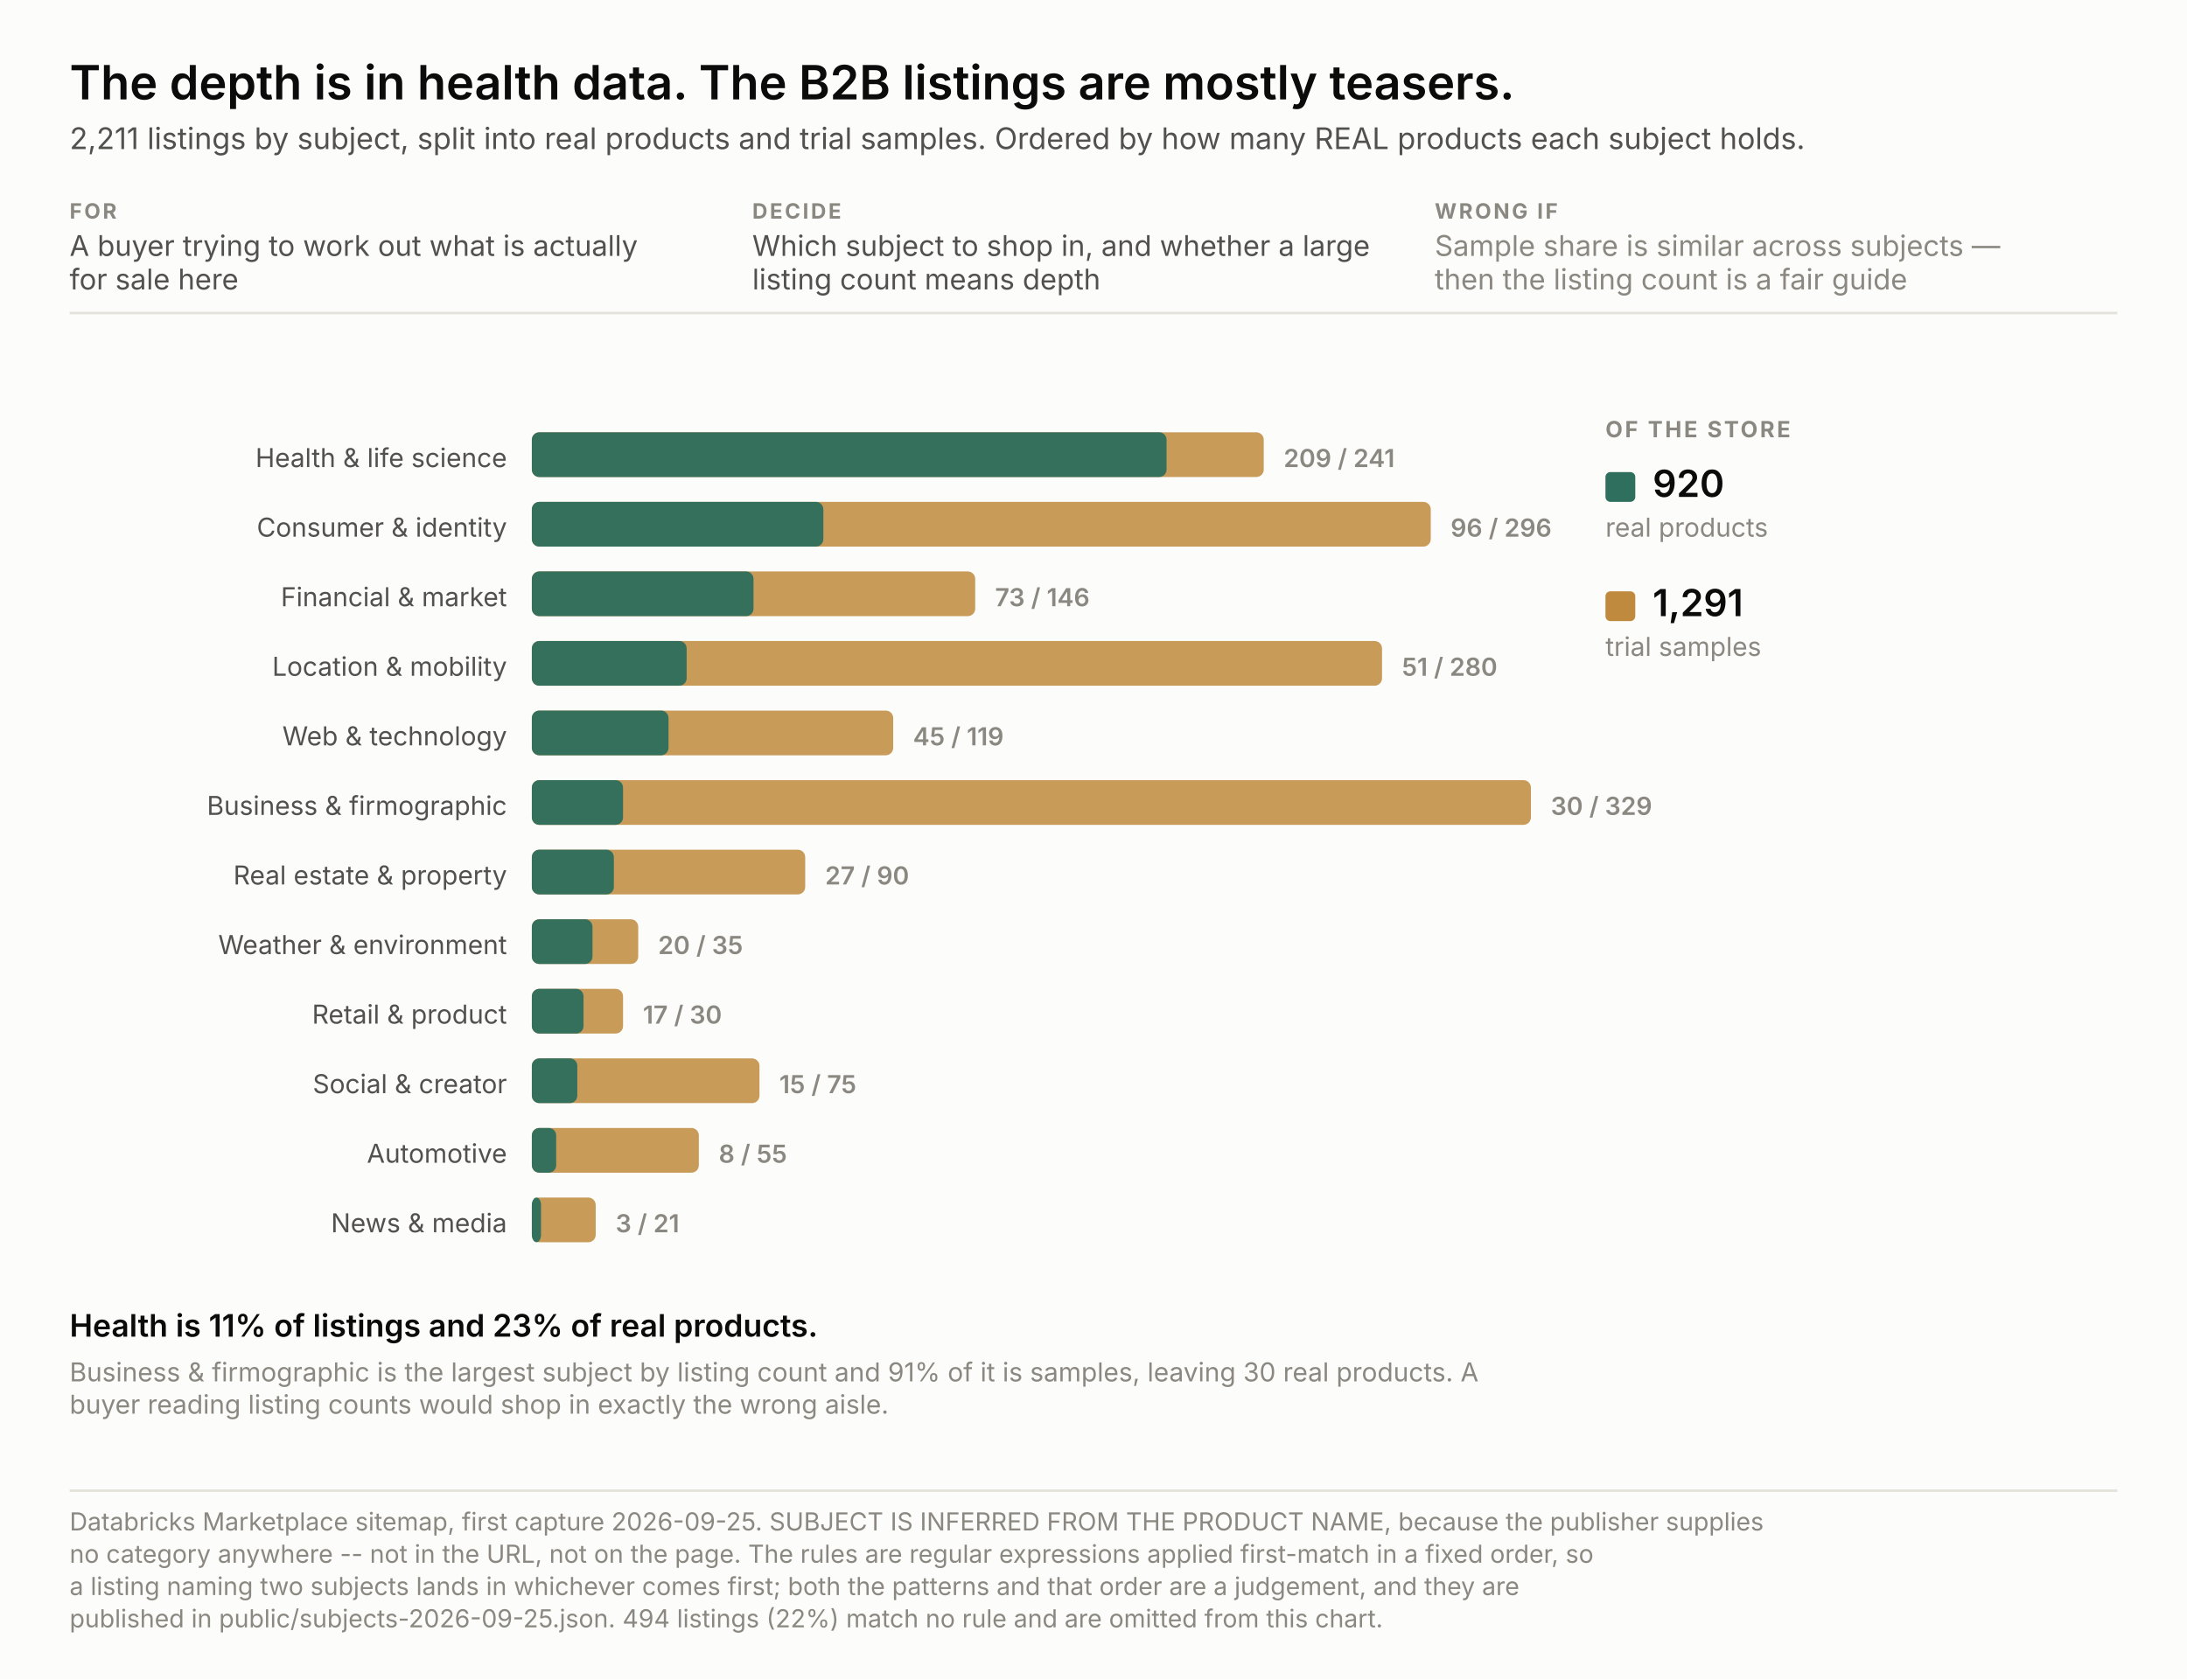
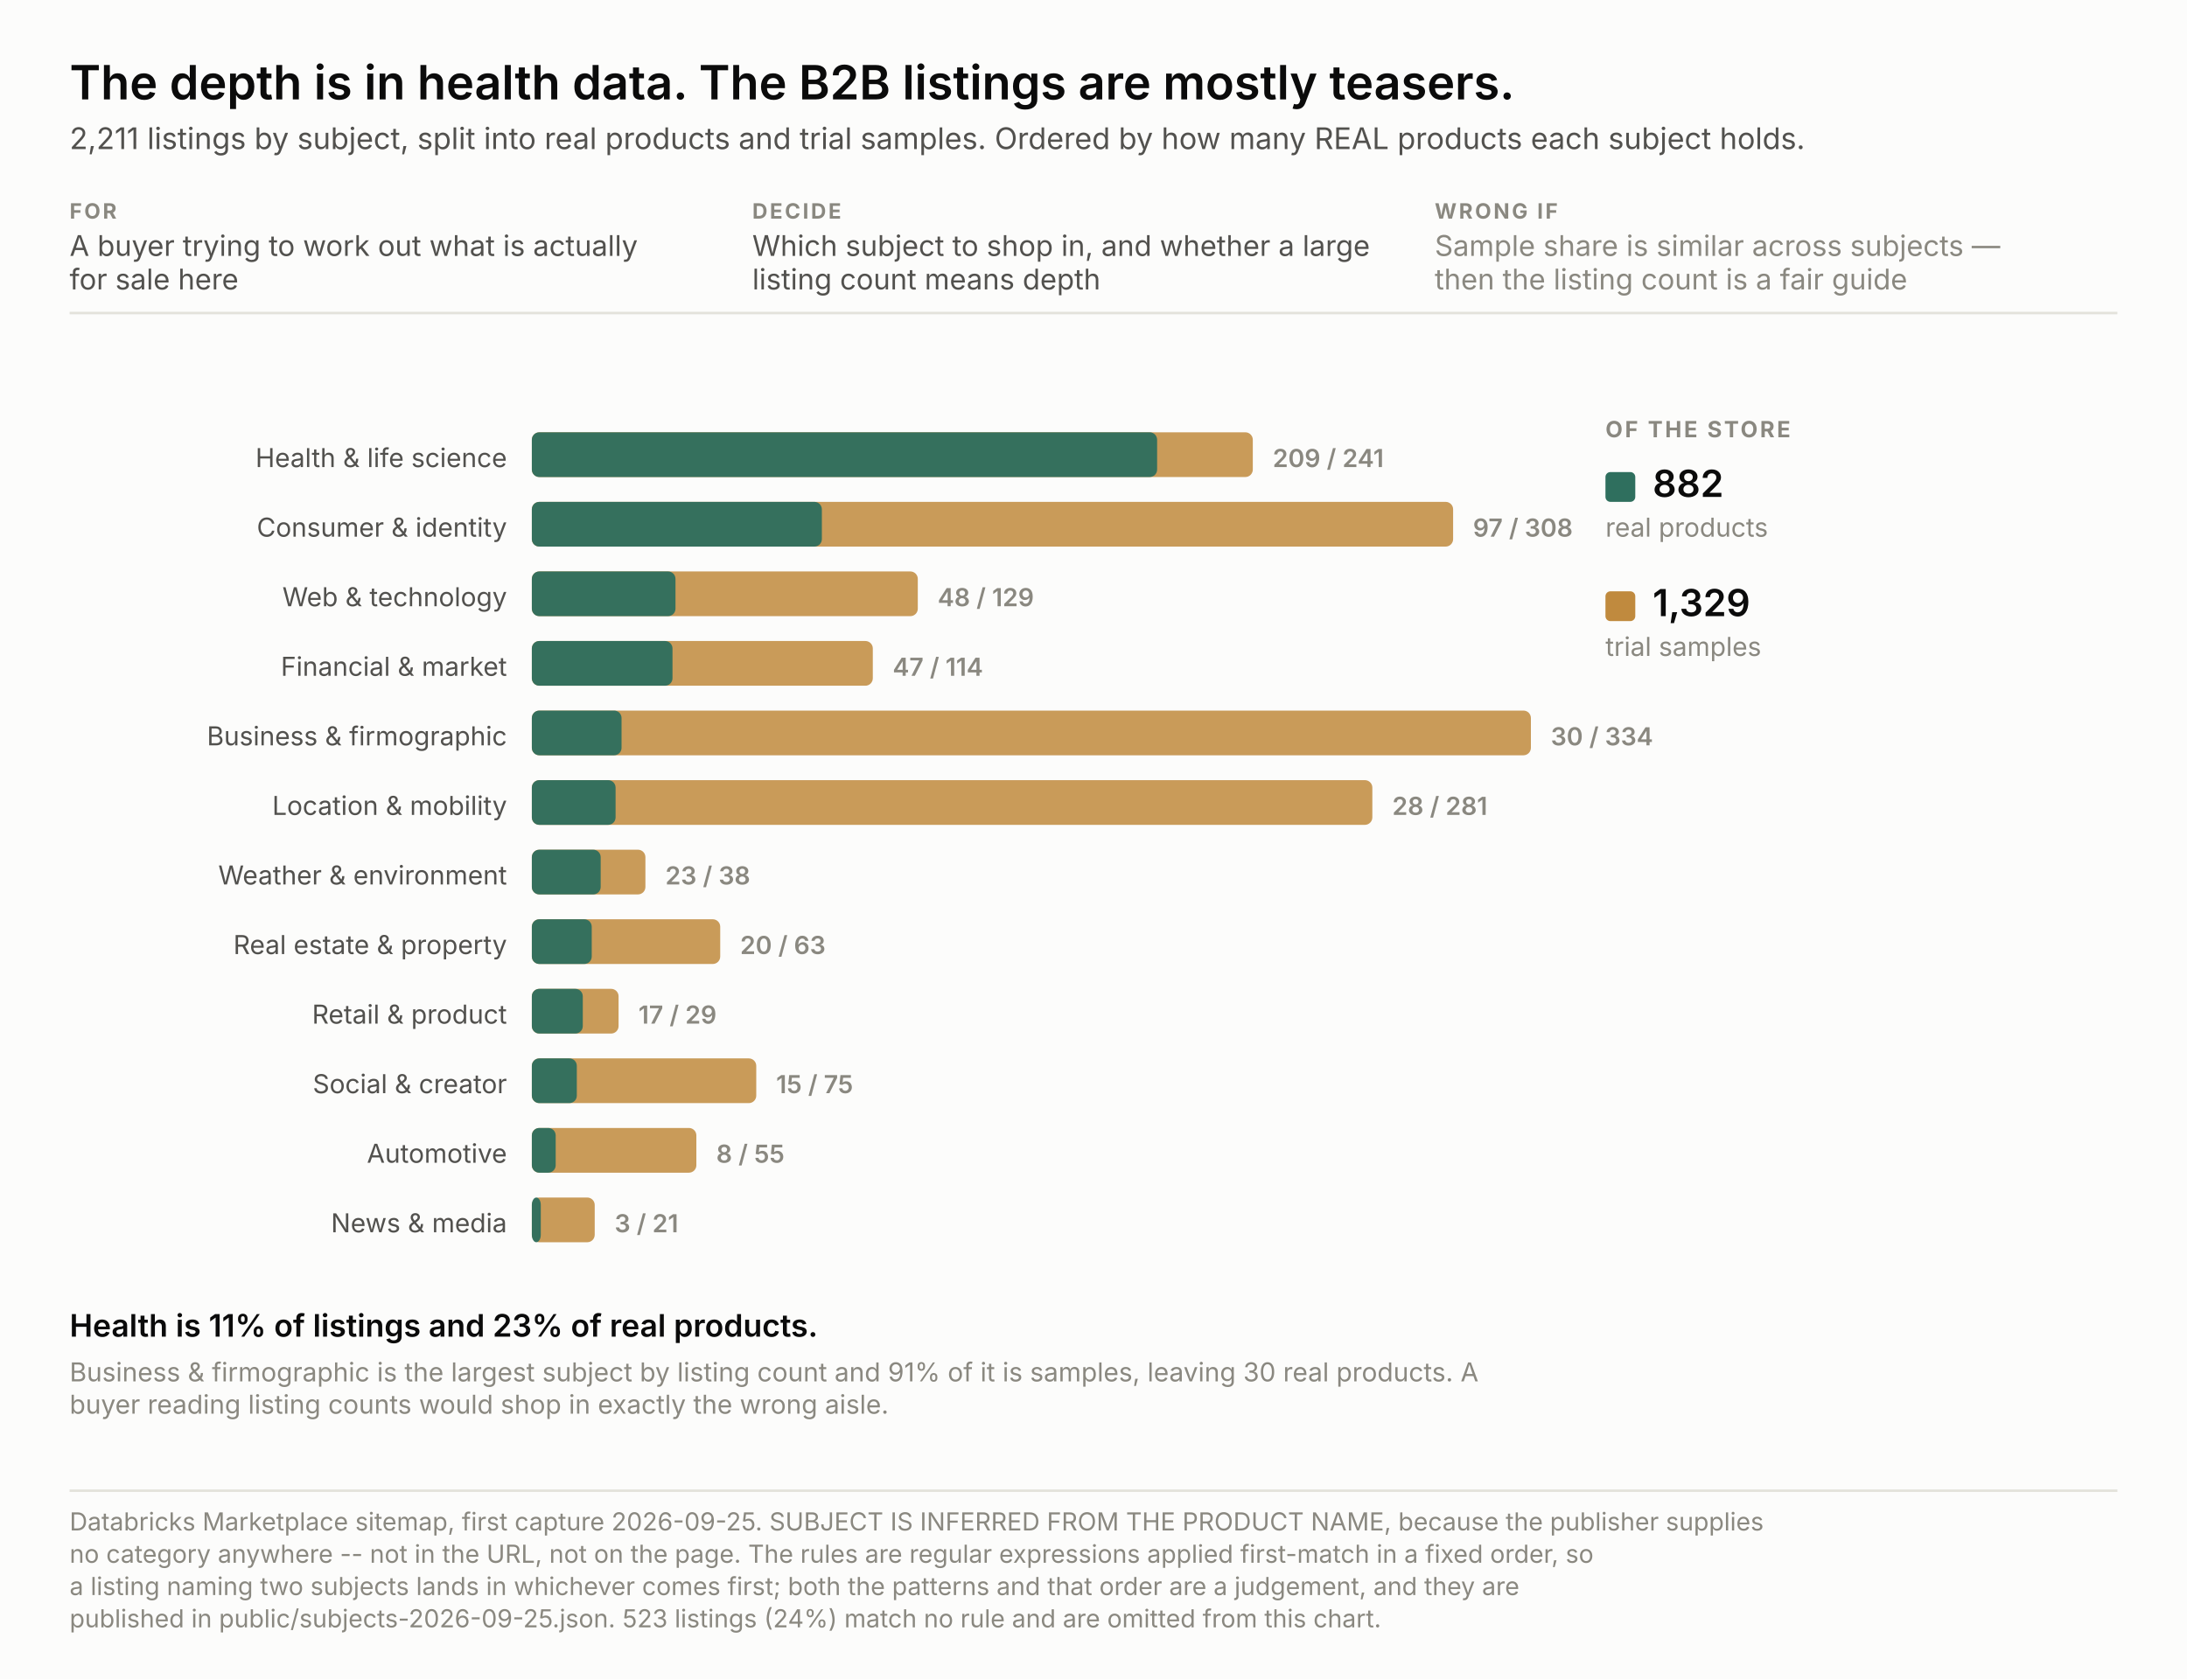
<svg xmlns="http://www.w3.org/2000/svg" width="880" height="676" viewBox="0 0 880 676" font-family="system-ui, -apple-system, &quot;Segoe UI&quot;, sans-serif">
  <rect width="880" height="676" fill="#fcfcfb" />
  <text x="28.0" y="40.0" font-size="19" fill="#0b0b0b" text-anchor="start" font-weight="600" style="font-variant-numeric: tabular-nums">The depth is in health data. The B2B listings are mostly teasers.</text>
  <text x="28.0" y="60.0" font-size="12" fill="#52514e" text-anchor="start" font-weight="normal" style="font-variant-numeric: tabular-nums">2,211 listings by subject, split into real products and trial samples. Ordered by how many REAL products each subject holds.</text>
  <text x="28.0" y="88.0" font-size="8.5" fill="#8a8880" text-anchor="start" font-weight="700" letter-spacing="0.9" style="font-variant-numeric: tabular-nums">FOR</text>
  <text x="28.0" y="103.0" font-size="11.5" fill="#52514e" text-anchor="start" font-weight="normal" style="font-variant-numeric: tabular-nums">A buyer trying to work out what is actually</text>
  <text x="28.0" y="116.5" font-size="11.5" fill="#52514e" text-anchor="start" font-weight="normal" style="font-variant-numeric: tabular-nums">for sale here</text>
  <text x="302.7" y="88.0" font-size="8.5" fill="#8a8880" text-anchor="start" font-weight="700" letter-spacing="0.9" style="font-variant-numeric: tabular-nums">DECIDE</text>
  <text x="302.7" y="103.0" font-size="11.5" fill="#52514e" text-anchor="start" font-weight="normal" style="font-variant-numeric: tabular-nums">Which subject to shop in, and whether a large</text>
  <text x="302.7" y="116.5" font-size="11.5" fill="#52514e" text-anchor="start" font-weight="normal" style="font-variant-numeric: tabular-nums">listing count means depth</text>
  <text x="577.3" y="88.0" font-size="8.5" fill="#8a8880" text-anchor="start" font-weight="700" letter-spacing="0.9" style="font-variant-numeric: tabular-nums">WRONG IF</text>
  <text x="577.3" y="103.0" font-size="11.5" fill="#8a8880" text-anchor="start" font-weight="normal" style="font-variant-numeric: tabular-nums">Sample share is similar across subjects —</text>
  <text x="577.3" y="116.5" font-size="11.5" fill="#8a8880" text-anchor="start" font-weight="normal" style="font-variant-numeric: tabular-nums">then the listing count is a fair guide</text>
  <line x1="28" y1="126.0" x2="852" y2="126.0" stroke="#e3e2db" />
-   <rect x="214" y="174.0" width="294.5" height="18" rx="3" fill="#c08a3e" fill-opacity="0.85" />
-   <rect x="214" y="174.0" width="255.4" height="18" rx="3" fill="#2f6f5e" fill-opacity="0.95" />
+   <rect x="214" y="174.0" width="290.1" height="18" rx="3" fill="#c08a3e" fill-opacity="0.85" />
+   <rect x="214" y="174.0" width="251.6" height="18" rx="3" fill="#2f6f5e" fill-opacity="0.95" />
  <text x="204.0" y="188.0" font-size="10.5" fill="#52514e" text-anchor="end" font-weight="normal" style="font-variant-numeric: tabular-nums">Health &amp; life science</text>
-   <text x="516.5" y="188.0" fill="none" stroke="#fcfcfb" stroke-width="3.4" stroke-linejoin="round" font-size="10" text-anchor="start" font-weight="600" style="font-variant-numeric: tabular-nums">209 / 241</text>
-   <text x="516.5" y="188.0" fill="#8a8880" font-size="10" text-anchor="start" font-weight="600" style="font-variant-numeric: tabular-nums">209 / 241</text>
-   <rect x="214" y="202.0" width="361.7" height="18" rx="3" fill="#c08a3e" fill-opacity="0.85" />
-   <rect x="214" y="202.0" width="117.3" height="18" rx="3" fill="#2f6f5e" fill-opacity="0.95" />
+   <text x="512.1" y="188.0" fill="none" stroke="#fcfcfb" stroke-width="3.4" stroke-linejoin="round" font-size="10" text-anchor="start" font-weight="600" style="font-variant-numeric: tabular-nums">209 / 241</text>
+   <text x="512.1" y="188.0" fill="#8a8880" font-size="10" text-anchor="start" font-weight="600" style="font-variant-numeric: tabular-nums">209 / 241</text>
+   <rect x="214" y="202.0" width="370.7" height="18" rx="3" fill="#c08a3e" fill-opacity="0.85" />
+   <rect x="214" y="202.0" width="116.7" height="18" rx="3" fill="#2f6f5e" fill-opacity="0.95" />
  <text x="204.0" y="216.0" font-size="10.5" fill="#52514e" text-anchor="end" font-weight="normal" style="font-variant-numeric: tabular-nums">Consumer &amp; identity</text>
-   <text x="583.7" y="216.0" fill="none" stroke="#fcfcfb" stroke-width="3.4" stroke-linejoin="round" font-size="10" text-anchor="start" font-weight="600" style="font-variant-numeric: tabular-nums">96 / 296</text>
-   <text x="583.7" y="216.0" fill="#8a8880" font-size="10" text-anchor="start" font-weight="600" style="font-variant-numeric: tabular-nums">96 / 296</text>
-   <rect x="214" y="230.0" width="178.4" height="18" rx="3" fill="#c08a3e" fill-opacity="0.85" />
-   <rect x="214" y="230.0" width="89.2" height="18" rx="3" fill="#2f6f5e" fill-opacity="0.95" />
-   <text x="204.0" y="244.0" font-size="10.5" fill="#52514e" text-anchor="end" font-weight="normal" style="font-variant-numeric: tabular-nums">Financial &amp; market</text>
-   <text x="400.4" y="244.0" fill="none" stroke="#fcfcfb" stroke-width="3.4" stroke-linejoin="round" font-size="10" text-anchor="start" font-weight="600" style="font-variant-numeric: tabular-nums">73 / 146</text>
-   <text x="400.4" y="244.0" fill="#8a8880" font-size="10" text-anchor="start" font-weight="600" style="font-variant-numeric: tabular-nums">73 / 146</text>
-   <rect x="214" y="258.0" width="342.1" height="18" rx="3" fill="#c08a3e" fill-opacity="0.85" />
-   <rect x="214" y="258.0" width="62.3" height="18" rx="3" fill="#2f6f5e" fill-opacity="0.95" />
-   <text x="204.0" y="272.0" font-size="10.5" fill="#52514e" text-anchor="end" font-weight="normal" style="font-variant-numeric: tabular-nums">Location &amp; mobility</text>
-   <text x="564.1" y="272.0" fill="none" stroke="#fcfcfb" stroke-width="3.4" stroke-linejoin="round" font-size="10" text-anchor="start" font-weight="600" style="font-variant-numeric: tabular-nums">51 / 280</text>
-   <text x="564.1" y="272.0" fill="#8a8880" font-size="10" text-anchor="start" font-weight="600" style="font-variant-numeric: tabular-nums">51 / 280</text>
-   <rect x="214" y="286.0" width="145.4" height="18" rx="3" fill="#c08a3e" fill-opacity="0.85" />
-   <rect x="214" y="286.0" width="55.0" height="18" rx="3" fill="#2f6f5e" fill-opacity="0.95" />
-   <text x="204.0" y="300.0" font-size="10.5" fill="#52514e" text-anchor="end" font-weight="normal" style="font-variant-numeric: tabular-nums">Web &amp; technology</text>
-   <text x="367.4" y="300.0" fill="none" stroke="#fcfcfb" stroke-width="3.4" stroke-linejoin="round" font-size="10" text-anchor="start" font-weight="600" style="font-variant-numeric: tabular-nums">45 / 119</text>
-   <text x="367.4" y="300.0" fill="#8a8880" font-size="10" text-anchor="start" font-weight="600" style="font-variant-numeric: tabular-nums">45 / 119</text>
-   <rect x="214" y="314.0" width="402.0" height="18" rx="3" fill="#c08a3e" fill-opacity="0.85" />
-   <rect x="214" y="314.0" width="36.7" height="18" rx="3" fill="#2f6f5e" fill-opacity="0.95" />
-   <text x="204.0" y="328.0" font-size="10.5" fill="#52514e" text-anchor="end" font-weight="normal" style="font-variant-numeric: tabular-nums">Business &amp; firmographic</text>
-   <text x="624.0" y="328.0" fill="none" stroke="#fcfcfb" stroke-width="3.4" stroke-linejoin="round" font-size="10" text-anchor="start" font-weight="600" style="font-variant-numeric: tabular-nums">30 / 329</text>
-   <text x="624.0" y="328.0" fill="#8a8880" font-size="10" text-anchor="start" font-weight="600" style="font-variant-numeric: tabular-nums">30 / 329</text>
-   <rect x="214" y="342.0" width="110.0" height="18" rx="3" fill="#c08a3e" fill-opacity="0.85" />
-   <rect x="214" y="342.0" width="33.0" height="18" rx="3" fill="#2f6f5e" fill-opacity="0.95" />
-   <text x="204.0" y="356.0" font-size="10.5" fill="#52514e" text-anchor="end" font-weight="normal" style="font-variant-numeric: tabular-nums">Real estate &amp; property</text>
-   <text x="332.0" y="356.0" fill="none" stroke="#fcfcfb" stroke-width="3.4" stroke-linejoin="round" font-size="10" text-anchor="start" font-weight="600" style="font-variant-numeric: tabular-nums">27 / 90</text>
-   <text x="332.0" y="356.0" fill="#8a8880" font-size="10" text-anchor="start" font-weight="600" style="font-variant-numeric: tabular-nums">27 / 90</text>
-   <rect x="214" y="370.0" width="42.8" height="18" rx="3" fill="#c08a3e" fill-opacity="0.85" />
-   <rect x="214" y="370.0" width="24.4" height="18" rx="3" fill="#2f6f5e" fill-opacity="0.95" />
-   <text x="204.0" y="384.0" font-size="10.5" fill="#52514e" text-anchor="end" font-weight="normal" style="font-variant-numeric: tabular-nums">Weather &amp; environment</text>
-   <text x="264.8" y="384.0" fill="none" stroke="#fcfcfb" stroke-width="3.4" stroke-linejoin="round" font-size="10" text-anchor="start" font-weight="600" style="font-variant-numeric: tabular-nums">20 / 35</text>
-   <text x="264.8" y="384.0" fill="#8a8880" font-size="10" text-anchor="start" font-weight="600" style="font-variant-numeric: tabular-nums">20 / 35</text>
-   <rect x="214" y="398.0" width="36.7" height="18" rx="3" fill="#c08a3e" fill-opacity="0.85" />
-   <rect x="214" y="398.0" width="20.8" height="18" rx="3" fill="#2f6f5e" fill-opacity="0.95" />
+   <text x="592.7" y="216.0" fill="none" stroke="#fcfcfb" stroke-width="3.4" stroke-linejoin="round" font-size="10" text-anchor="start" font-weight="600" style="font-variant-numeric: tabular-nums">97 / 308</text>
+   <text x="592.7" y="216.0" fill="#8a8880" font-size="10" text-anchor="start" font-weight="600" style="font-variant-numeric: tabular-nums">97 / 308</text>
+   <rect x="214" y="230.0" width="155.3" height="18" rx="3" fill="#c08a3e" fill-opacity="0.85" />
+   <rect x="214" y="230.0" width="57.8" height="18" rx="3" fill="#2f6f5e" fill-opacity="0.95" />
+   <text x="204.0" y="244.0" font-size="10.5" fill="#52514e" text-anchor="end" font-weight="normal" style="font-variant-numeric: tabular-nums">Web &amp; technology</text>
+   <text x="377.3" y="244.0" fill="none" stroke="#fcfcfb" stroke-width="3.4" stroke-linejoin="round" font-size="10" text-anchor="start" font-weight="600" style="font-variant-numeric: tabular-nums">48 / 129</text>
+   <text x="377.3" y="244.0" fill="#8a8880" font-size="10" text-anchor="start" font-weight="600" style="font-variant-numeric: tabular-nums">48 / 129</text>
+   <rect x="214" y="258.0" width="137.2" height="18" rx="3" fill="#c08a3e" fill-opacity="0.85" />
+   <rect x="214" y="258.0" width="56.6" height="18" rx="3" fill="#2f6f5e" fill-opacity="0.95" />
+   <text x="204.0" y="272.0" font-size="10.5" fill="#52514e" text-anchor="end" font-weight="normal" style="font-variant-numeric: tabular-nums">Financial &amp; market</text>
+   <text x="359.2" y="272.0" fill="none" stroke="#fcfcfb" stroke-width="3.4" stroke-linejoin="round" font-size="10" text-anchor="start" font-weight="600" style="font-variant-numeric: tabular-nums">47 / 114</text>
+   <text x="359.2" y="272.0" fill="#8a8880" font-size="10" text-anchor="start" font-weight="600" style="font-variant-numeric: tabular-nums">47 / 114</text>
+   <rect x="214" y="286.0" width="402.0" height="18" rx="3" fill="#c08a3e" fill-opacity="0.85" />
+   <rect x="214" y="286.0" width="36.1" height="18" rx="3" fill="#2f6f5e" fill-opacity="0.95" />
+   <text x="204.0" y="300.0" font-size="10.5" fill="#52514e" text-anchor="end" font-weight="normal" style="font-variant-numeric: tabular-nums">Business &amp; firmographic</text>
+   <text x="624.0" y="300.0" fill="none" stroke="#fcfcfb" stroke-width="3.4" stroke-linejoin="round" font-size="10" text-anchor="start" font-weight="600" style="font-variant-numeric: tabular-nums">30 / 334</text>
+   <text x="624.0" y="300.0" fill="#8a8880" font-size="10" text-anchor="start" font-weight="600" style="font-variant-numeric: tabular-nums">30 / 334</text>
+   <rect x="214" y="314.0" width="338.2" height="18" rx="3" fill="#c08a3e" fill-opacity="0.85" />
+   <rect x="214" y="314.0" width="33.7" height="18" rx="3" fill="#2f6f5e" fill-opacity="0.95" />
+   <text x="204.0" y="328.0" font-size="10.5" fill="#52514e" text-anchor="end" font-weight="normal" style="font-variant-numeric: tabular-nums">Location &amp; mobility</text>
+   <text x="560.2" y="328.0" fill="none" stroke="#fcfcfb" stroke-width="3.4" stroke-linejoin="round" font-size="10" text-anchor="start" font-weight="600" style="font-variant-numeric: tabular-nums">28 / 281</text>
+   <text x="560.2" y="328.0" fill="#8a8880" font-size="10" text-anchor="start" font-weight="600" style="font-variant-numeric: tabular-nums">28 / 281</text>
+   <rect x="214" y="342.0" width="45.7" height="18" rx="3" fill="#c08a3e" fill-opacity="0.85" />
+   <rect x="214" y="342.0" width="27.7" height="18" rx="3" fill="#2f6f5e" fill-opacity="0.95" />
+   <text x="204.0" y="356.0" font-size="10.5" fill="#52514e" text-anchor="end" font-weight="normal" style="font-variant-numeric: tabular-nums">Weather &amp; environment</text>
+   <text x="267.7" y="356.0" fill="none" stroke="#fcfcfb" stroke-width="3.4" stroke-linejoin="round" font-size="10" text-anchor="start" font-weight="600" style="font-variant-numeric: tabular-nums">23 / 38</text>
+   <text x="267.7" y="356.0" fill="#8a8880" font-size="10" text-anchor="start" font-weight="600" style="font-variant-numeric: tabular-nums">23 / 38</text>
+   <rect x="214" y="370.0" width="75.8" height="18" rx="3" fill="#c08a3e" fill-opacity="0.85" />
+   <rect x="214" y="370.0" width="24.1" height="18" rx="3" fill="#2f6f5e" fill-opacity="0.95" />
+   <text x="204.0" y="384.0" font-size="10.5" fill="#52514e" text-anchor="end" font-weight="normal" style="font-variant-numeric: tabular-nums">Real estate &amp; property</text>
+   <text x="297.8" y="384.0" fill="none" stroke="#fcfcfb" stroke-width="3.4" stroke-linejoin="round" font-size="10" text-anchor="start" font-weight="600" style="font-variant-numeric: tabular-nums">20 / 63</text>
+   <text x="297.8" y="384.0" fill="#8a8880" font-size="10" text-anchor="start" font-weight="600" style="font-variant-numeric: tabular-nums">20 / 63</text>
+   <rect x="214" y="398.0" width="34.9" height="18" rx="3" fill="#c08a3e" fill-opacity="0.85" />
+   <rect x="214" y="398.0" width="20.5" height="18" rx="3" fill="#2f6f5e" fill-opacity="0.95" />
  <text x="204.0" y="412.0" font-size="10.5" fill="#52514e" text-anchor="end" font-weight="normal" style="font-variant-numeric: tabular-nums">Retail &amp; product</text>
-   <text x="258.7" y="412.0" fill="none" stroke="#fcfcfb" stroke-width="3.4" stroke-linejoin="round" font-size="10" text-anchor="start" font-weight="600" style="font-variant-numeric: tabular-nums">17 / 30</text>
-   <text x="258.7" y="412.0" fill="#8a8880" font-size="10" text-anchor="start" font-weight="600" style="font-variant-numeric: tabular-nums">17 / 30</text>
-   <rect x="214" y="426.0" width="91.6" height="18" rx="3" fill="#c08a3e" fill-opacity="0.85" />
-   <rect x="214" y="426.0" width="18.3" height="18" rx="3" fill="#2f6f5e" fill-opacity="0.95" />
+   <text x="256.9" y="412.0" fill="none" stroke="#fcfcfb" stroke-width="3.4" stroke-linejoin="round" font-size="10" text-anchor="start" font-weight="600" style="font-variant-numeric: tabular-nums">17 / 29</text>
+   <text x="256.9" y="412.0" fill="#8a8880" font-size="10" text-anchor="start" font-weight="600" style="font-variant-numeric: tabular-nums">17 / 29</text>
+   <rect x="214" y="426.0" width="90.3" height="18" rx="3" fill="#c08a3e" fill-opacity="0.85" />
+   <rect x="214" y="426.0" width="18.1" height="18" rx="3" fill="#2f6f5e" fill-opacity="0.95" />
  <text x="204.0" y="440.0" font-size="10.5" fill="#52514e" text-anchor="end" font-weight="normal" style="font-variant-numeric: tabular-nums">Social &amp; creator</text>
-   <text x="313.6" y="440.0" fill="none" stroke="#fcfcfb" stroke-width="3.4" stroke-linejoin="round" font-size="10" text-anchor="start" font-weight="600" style="font-variant-numeric: tabular-nums">15 / 75</text>
-   <text x="313.6" y="440.0" fill="#8a8880" font-size="10" text-anchor="start" font-weight="600" style="font-variant-numeric: tabular-nums">15 / 75</text>
-   <rect x="214" y="454.0" width="67.2" height="18" rx="3" fill="#c08a3e" fill-opacity="0.85" />
-   <rect x="214" y="454.0" width="9.8" height="18" rx="3" fill="#2f6f5e" fill-opacity="0.95" />
+   <text x="312.3" y="440.0" fill="none" stroke="#fcfcfb" stroke-width="3.4" stroke-linejoin="round" font-size="10" text-anchor="start" font-weight="600" style="font-variant-numeric: tabular-nums">15 / 75</text>
+   <text x="312.3" y="440.0" fill="#8a8880" font-size="10" text-anchor="start" font-weight="600" style="font-variant-numeric: tabular-nums">15 / 75</text>
+   <rect x="214" y="454.0" width="66.2" height="18" rx="3" fill="#c08a3e" fill-opacity="0.85" />
+   <rect x="214" y="454.0" width="9.6" height="18" rx="3" fill="#2f6f5e" fill-opacity="0.95" />
  <text x="204.0" y="468.0" font-size="10.5" fill="#52514e" text-anchor="end" font-weight="normal" style="font-variant-numeric: tabular-nums">Automotive</text>
-   <text x="289.2" y="468.0" fill="none" stroke="#fcfcfb" stroke-width="3.4" stroke-linejoin="round" font-size="10" text-anchor="start" font-weight="600" style="font-variant-numeric: tabular-nums">8 / 55</text>
-   <text x="289.2" y="468.0" fill="#8a8880" font-size="10" text-anchor="start" font-weight="600" style="font-variant-numeric: tabular-nums">8 / 55</text>
-   <rect x="214" y="482.0" width="25.7" height="18" rx="3" fill="#c08a3e" fill-opacity="0.85" />
-   <rect x="214" y="482.0" width="3.7" height="18" rx="3" fill="#2f6f5e" fill-opacity="0.95" />
+   <text x="288.2" y="468.0" fill="none" stroke="#fcfcfb" stroke-width="3.4" stroke-linejoin="round" font-size="10" text-anchor="start" font-weight="600" style="font-variant-numeric: tabular-nums">8 / 55</text>
+   <text x="288.2" y="468.0" fill="#8a8880" font-size="10" text-anchor="start" font-weight="600" style="font-variant-numeric: tabular-nums">8 / 55</text>
+   <rect x="214" y="482.0" width="25.3" height="18" rx="3" fill="#c08a3e" fill-opacity="0.85" />
+   <rect x="214" y="482.0" width="3.6" height="18" rx="3" fill="#2f6f5e" fill-opacity="0.95" />
  <text x="204.0" y="496.0" font-size="10.5" fill="#52514e" text-anchor="end" font-weight="normal" style="font-variant-numeric: tabular-nums">News &amp; media</text>
-   <text x="247.7" y="496.0" fill="none" stroke="#fcfcfb" stroke-width="3.4" stroke-linejoin="round" font-size="10" text-anchor="start" font-weight="600" style="font-variant-numeric: tabular-nums">3 / 21</text>
-   <text x="247.7" y="496.0" fill="#8a8880" font-size="10" text-anchor="start" font-weight="600" style="font-variant-numeric: tabular-nums">3 / 21</text>
+   <text x="247.3" y="496.0" fill="none" stroke="#fcfcfb" stroke-width="3.4" stroke-linejoin="round" font-size="10" text-anchor="start" font-weight="600" style="font-variant-numeric: tabular-nums">3 / 21</text>
+   <text x="247.3" y="496.0" fill="#8a8880" font-size="10" text-anchor="start" font-weight="600" style="font-variant-numeric: tabular-nums">3 / 21</text>
  <text x="646.0" y="176.0" font-size="9" fill="#8a8880" text-anchor="start" font-weight="700" letter-spacing="0.9" style="font-variant-numeric: tabular-nums">OF THE STORE</text>
  <rect x="646" y="190.0" width="12" height="12" rx="2" fill="#2f6f5e" />
-   <text x="665.0" y="200.0" fill="none" stroke="#fcfcfb" stroke-width="3.4" stroke-linejoin="round" font-size="15" text-anchor="start" font-weight="600" style="font-variant-numeric: tabular-nums">920</text>
-   <text x="665.0" y="200.0" fill="#0b0b0b" font-size="15" text-anchor="start" font-weight="600" style="font-variant-numeric: tabular-nums">920</text>
+   <text x="665.0" y="200.0" fill="none" stroke="#fcfcfb" stroke-width="3.4" stroke-linejoin="round" font-size="15" text-anchor="start" font-weight="600" style="font-variant-numeric: tabular-nums">882</text>
+   <text x="665.0" y="200.0" fill="#0b0b0b" font-size="15" text-anchor="start" font-weight="600" style="font-variant-numeric: tabular-nums">882</text>
  <text x="646.0" y="216.0" font-size="10.5" fill="#8a8880" text-anchor="start" font-weight="normal" style="font-variant-numeric: tabular-nums">real products</text>
  <rect x="646" y="238.0" width="12" height="12" rx="2" fill="#c08a3e" />
-   <text x="665.0" y="248.0" fill="none" stroke="#fcfcfb" stroke-width="3.4" stroke-linejoin="round" font-size="15" text-anchor="start" font-weight="600" style="font-variant-numeric: tabular-nums">1,291</text>
-   <text x="665.0" y="248.0" fill="#0b0b0b" font-size="15" text-anchor="start" font-weight="600" style="font-variant-numeric: tabular-nums">1,291</text>
+   <text x="665.0" y="248.0" fill="none" stroke="#fcfcfb" stroke-width="3.4" stroke-linejoin="round" font-size="15" text-anchor="start" font-weight="600" style="font-variant-numeric: tabular-nums">1,329</text>
+   <text x="665.0" y="248.0" fill="#0b0b0b" font-size="15" text-anchor="start" font-weight="600" style="font-variant-numeric: tabular-nums">1,329</text>
  <text x="646.0" y="264.0" font-size="10.5" fill="#8a8880" text-anchor="start" font-weight="normal" style="font-variant-numeric: tabular-nums">trial samples</text>
  <text x="28.0" y="538.0" fill="none" stroke="#fcfcfb" stroke-width="3.4" stroke-linejoin="round" font-size="12.5" text-anchor="start" font-weight="600" style="font-variant-numeric: tabular-nums">Health is 11% of listings and 23% of real products.</text>
  <text x="28.0" y="538.0" fill="#0b0b0b" font-size="12.5" text-anchor="start" font-weight="600" style="font-variant-numeric: tabular-nums">Health is 11% of listings and 23% of real products.</text>
  <text x="28.0" y="556.0" font-size="10.5" fill="#8a8880" text-anchor="start" font-weight="normal" style="font-variant-numeric: tabular-nums">Business &amp; firmographic is the largest subject by listing count and 91% of it is samples, leaving 30 real products. A</text>
  <text x="28.0" y="569.0" font-size="10.5" fill="#8a8880" text-anchor="start" font-weight="normal" style="font-variant-numeric: tabular-nums">buyer reading listing counts would shop in exactly the wrong aisle.</text>
  <line x1="28" y1="600.0" x2="852" y2="600.0" stroke="#e3e2db" />
  <text x="28.0" y="616.0" font-size="10" fill="#8a8880" text-anchor="start" font-weight="normal" style="font-variant-numeric: tabular-nums">Databricks Marketplace sitemap, first capture 2026-09-25. SUBJECT IS INFERRED FROM THE PRODUCT NAME, because the publisher supplies</text>
  <text x="28.0" y="629.0" font-size="10" fill="#8a8880" text-anchor="start" font-weight="normal" style="font-variant-numeric: tabular-nums">no category anywhere -- not in the URL, not on the page. The rules are regular expressions applied first-match in a fixed order, so</text>
  <text x="28.0" y="642.0" font-size="10" fill="#8a8880" text-anchor="start" font-weight="normal" style="font-variant-numeric: tabular-nums">a listing naming two subjects lands in whichever comes first; both the patterns and that order are a judgement, and they are</text>
-   <text x="28.0" y="655.0" font-size="10" fill="#8a8880" text-anchor="start" font-weight="normal" style="font-variant-numeric: tabular-nums">published in public/subjects-2026-09-25.json. 494 listings (22%) match no rule and are omitted from this chart.</text>
+   <text x="28.0" y="655.0" font-size="10" fill="#8a8880" text-anchor="start" font-weight="normal" style="font-variant-numeric: tabular-nums">published in public/subjects-2026-09-25.json. 523 listings (24%) match no rule and are omitted from this chart.</text>
</svg>
